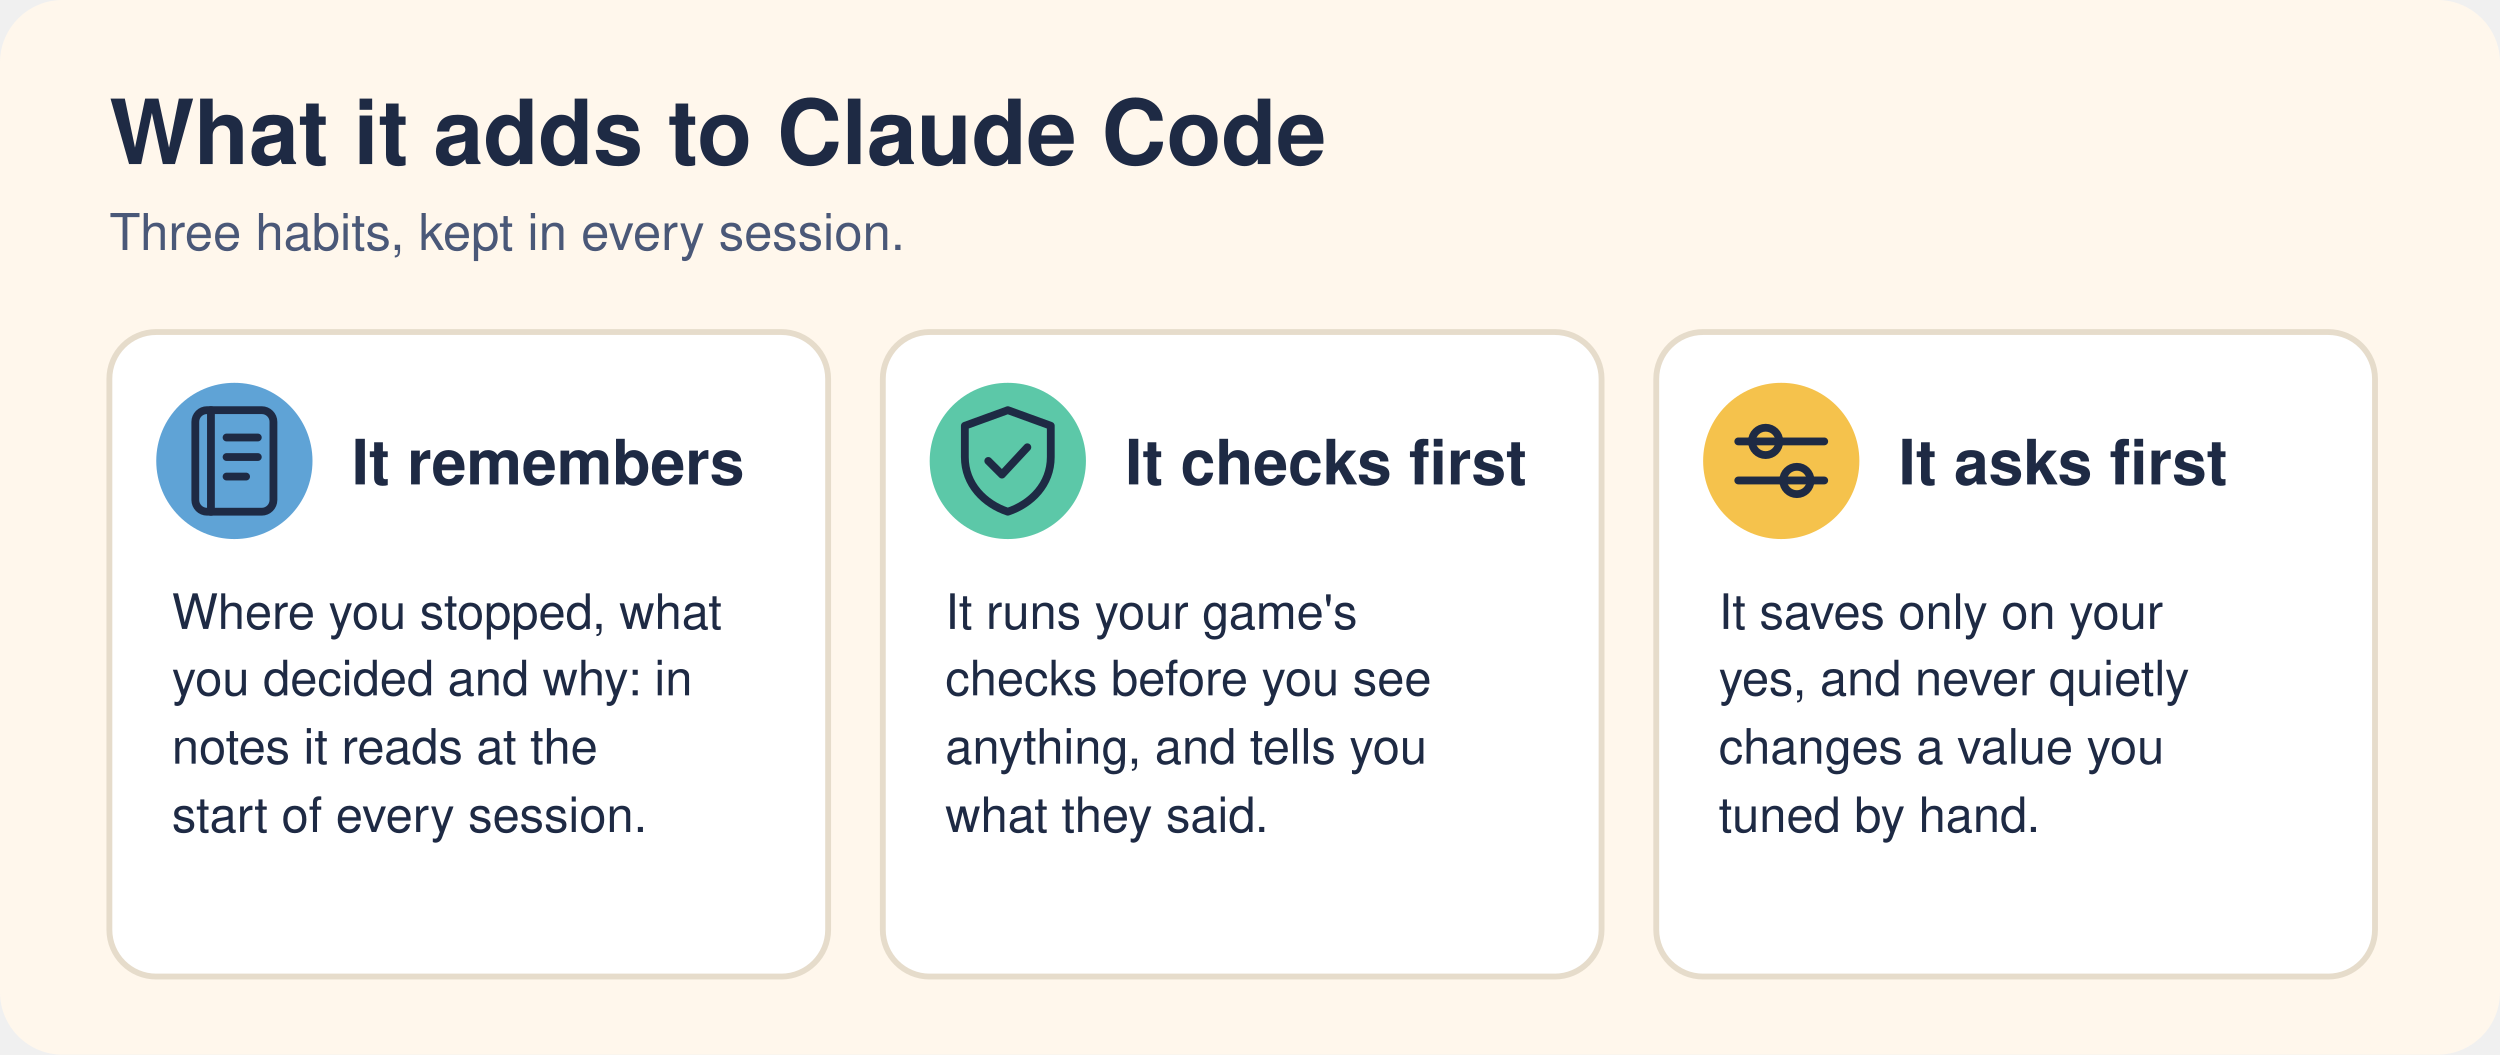
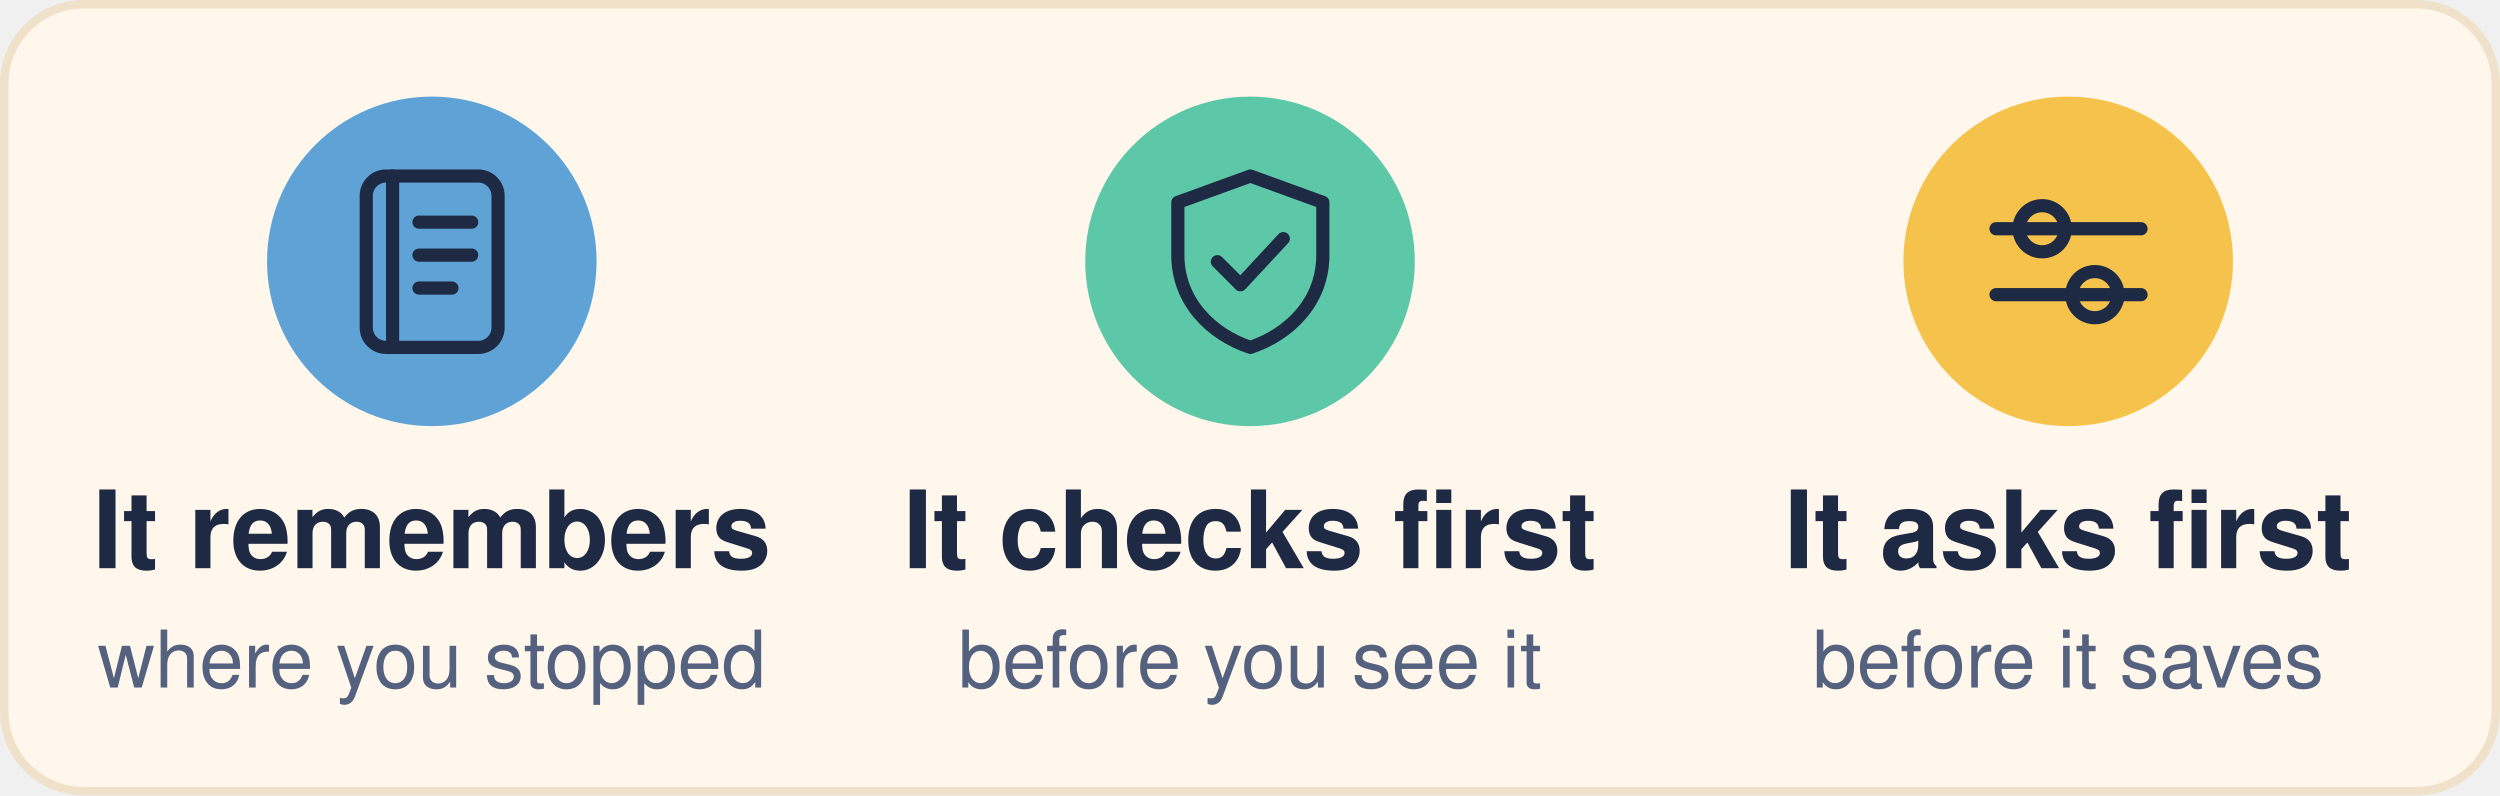
- <svg xmlns="http://www.w3.org/2000/svg" viewBox="0 0 1280 540" width="1280" height="540" role="img" aria-labelledby="t d">
+ <svg xmlns="http://www.w3.org/2000/svg" viewBox="0 0 880 280" width="880" height="280" role="img" aria-labelledby="t d">
  <defs>
    <marker id="head" viewBox="0 0 10 10" refX="7" refY="5" markerWidth="5" markerHeight="5" orient="auto-start-reverse">
-       <path d="M0 0 L10 5 L0 10z" fill="#4A5878" />
+       <path d="M0 0 L10 5 L0 10z" fill="#55627F" />
    </marker>
  </defs>
  <g font-family="'Segoe UI', 'Helvetica Neue', Helvetica, Arial, 'Liberation Sans', sans-serif">
-     <rect x="0" y="0" width="1280" height="540" rx="32" fill="#FFF7EC" />
-     <text x="56" y="84" font-size="46" font-weight="700" fill="#1E2A44" text-anchor="start" class="heading">What it adds to Claude Code</text>
-     <text x="56" y="128" font-size="26" fill="#4A5878" text-anchor="start" class="heading">Three habits, kept in every session.</text>
-     <rect x="56" y="170" width="368" height="330" rx="24" fill="#FFFFFF" stroke="#E6DCCB" stroke-width="3" />
-     <circle cx="120" cy="236" r="40" fill="#5FA3D6" />
-     <g transform="translate(88 204) scale(1.0)" fill="none" stroke="#1E2A44" stroke-width="4" stroke-linecap="round" stroke-linejoin="round">
+     <rect x="1.5" y="1.5" width="877" height="277" rx="28" fill="#FFF7EC" stroke="#F0E2CA" stroke-width="3" />
+     <circle cx="152" cy="92" r="58" fill="#5FA3D6" />
+     <g transform="translate(115 55) scale(1.16)" fill="none" stroke="#1E2A44" stroke-width="4" stroke-linecap="round" stroke-linejoin="round">
      <rect x="12" y="6" width="40" height="52" rx="6" />
      <path d="M20 6 v52 M28 20 h16 M28 30 h16 M28 40 h10" />
    </g>
-     <text x="180" y="248" font-size="32" font-weight="700" fill="#1E2A44" text-anchor="start">It remembers</text>
-     <text x="88" y="322" font-size="25" fill="#1E2A44" text-anchor="start">Where you stopped, what</text>
-     <text x="88" y="356" font-size="25" fill="#1E2A44" text-anchor="start">you decided and why: in</text>
-     <text x="88" y="391" font-size="25" fill="#1E2A44" text-anchor="start">notes it reads at the</text>
-     <text x="88" y="426" font-size="25" fill="#1E2A44" text-anchor="start">start of every session.</text>
-     <rect x="452" y="170" width="368" height="330" rx="24" fill="#FFFFFF" stroke="#E6DCCB" stroke-width="3" />
-     <circle cx="516" cy="236" r="40" fill="#5CC8A8" />
-     <g transform="translate(484 204) scale(1.0)" fill="none" stroke="#1E2A44" stroke-width="4" stroke-linecap="round" stroke-linejoin="round">
+     <text x="152" y="200" font-size="38" font-weight="700" fill="#1E2A44" text-anchor="middle">It remembers</text>
+     <text x="152" y="242" font-size="28" fill="#55627F" text-anchor="middle">where you stopped</text>
+     <circle cx="440" cy="92" r="58" fill="#5CC8A8" />
+     <g transform="translate(403 55) scale(1.16)" fill="none" stroke="#1E2A44" stroke-width="4" stroke-linecap="round" stroke-linejoin="round">
      <path d="M32 6 l22 8 v16 c0 14 -10 24 -22 28 c-12 -4 -22 -14 -22 -28 v-16z" />
      <path d="M22 32 l7 7 l13 -14" />
    </g>
-     <text x="576" y="248" font-size="32" font-weight="700" fill="#1E2A44" text-anchor="start">It checks first</text>
-     <text x="484" y="322" font-size="25" fill="#1E2A44" text-anchor="start">It runs your game's</text>
-     <text x="484" y="356" font-size="25" fill="#1E2A44" text-anchor="start">checks before you see</text>
-     <text x="484" y="391" font-size="25" fill="#1E2A44" text-anchor="start">anything, and tells you</text>
-     <text x="484" y="426" font-size="25" fill="#1E2A44" text-anchor="start">what they said.</text>
-     <rect x="848" y="170" width="368" height="330" rx="24" fill="#FFFFFF" stroke="#E6DCCB" stroke-width="3" />
-     <circle cx="912" cy="236" r="40" fill="#F5C24C" />
-     <g transform="translate(880 204) scale(1.0)" fill="none" stroke="#1E2A44" stroke-width="4" stroke-linecap="round" stroke-linejoin="round">
+     <text x="440" y="200" font-size="38" font-weight="700" fill="#1E2A44" text-anchor="middle">It checks first</text>
+     <text x="440" y="242" font-size="28" fill="#55627F" text-anchor="middle">before you see it</text>
+     <circle cx="728" cy="92" r="58" fill="#F5C24C" />
+     <g transform="translate(691 55) scale(1.16)" fill="none" stroke="#1E2A44" stroke-width="4" stroke-linecap="round" stroke-linejoin="round">
      <path d="M10 22 h44 M10 42 h44" />
      <circle cx="24" cy="22" r="7" />
      <circle cx="40" cy="42" r="7" />
    </g>
-     <text x="972" y="248" font-size="32" font-weight="700" fill="#1E2A44" text-anchor="start">It asks first</text>
-     <text x="880" y="322" font-size="25" fill="#1E2A44" text-anchor="start">It saves only on your</text>
-     <text x="880" y="356" font-size="25" fill="#1E2A44" text-anchor="start">yes, and never quietly</text>
-     <text x="880" y="391" font-size="25" fill="#1E2A44" text-anchor="start">changes a value you</text>
-     <text x="880" y="426" font-size="25" fill="#1E2A44" text-anchor="start">tuned by hand.</text>
+     <text x="728" y="200" font-size="38" font-weight="700" fill="#1E2A44" text-anchor="middle">It asks first</text>
+     <text x="728" y="242" font-size="28" fill="#55627F" text-anchor="middle">before it saves</text>
  </g>
</svg>
